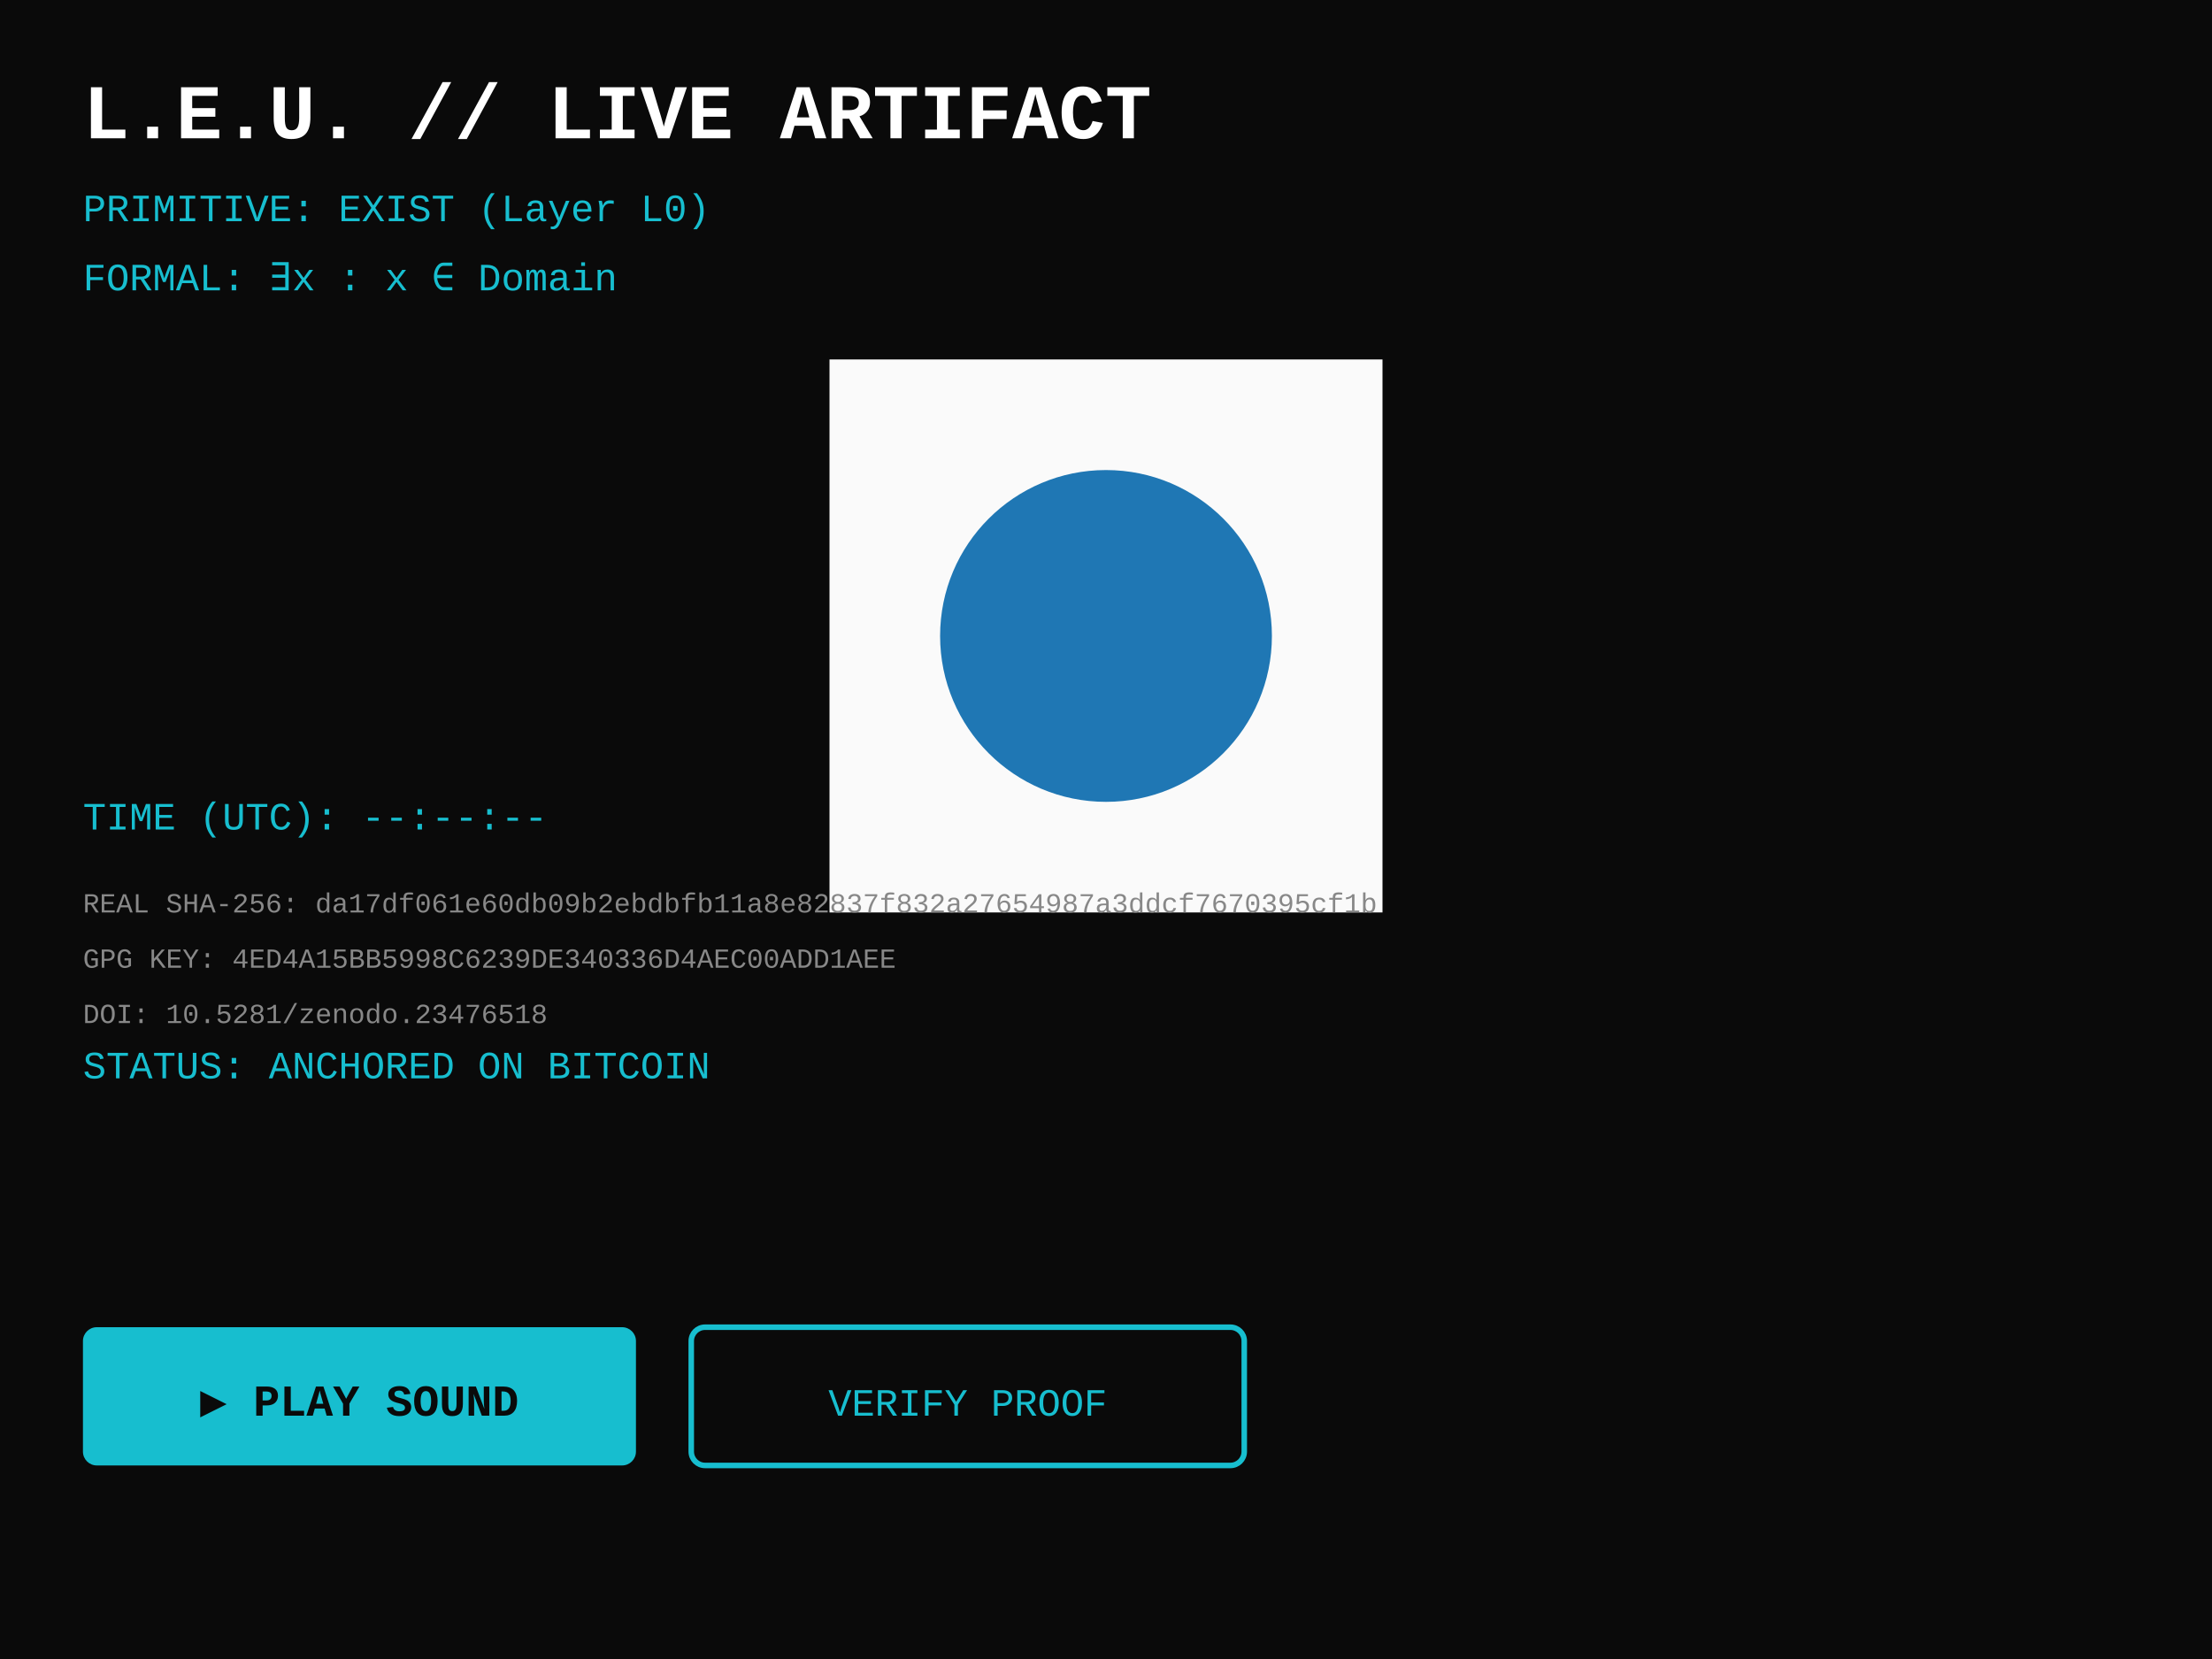
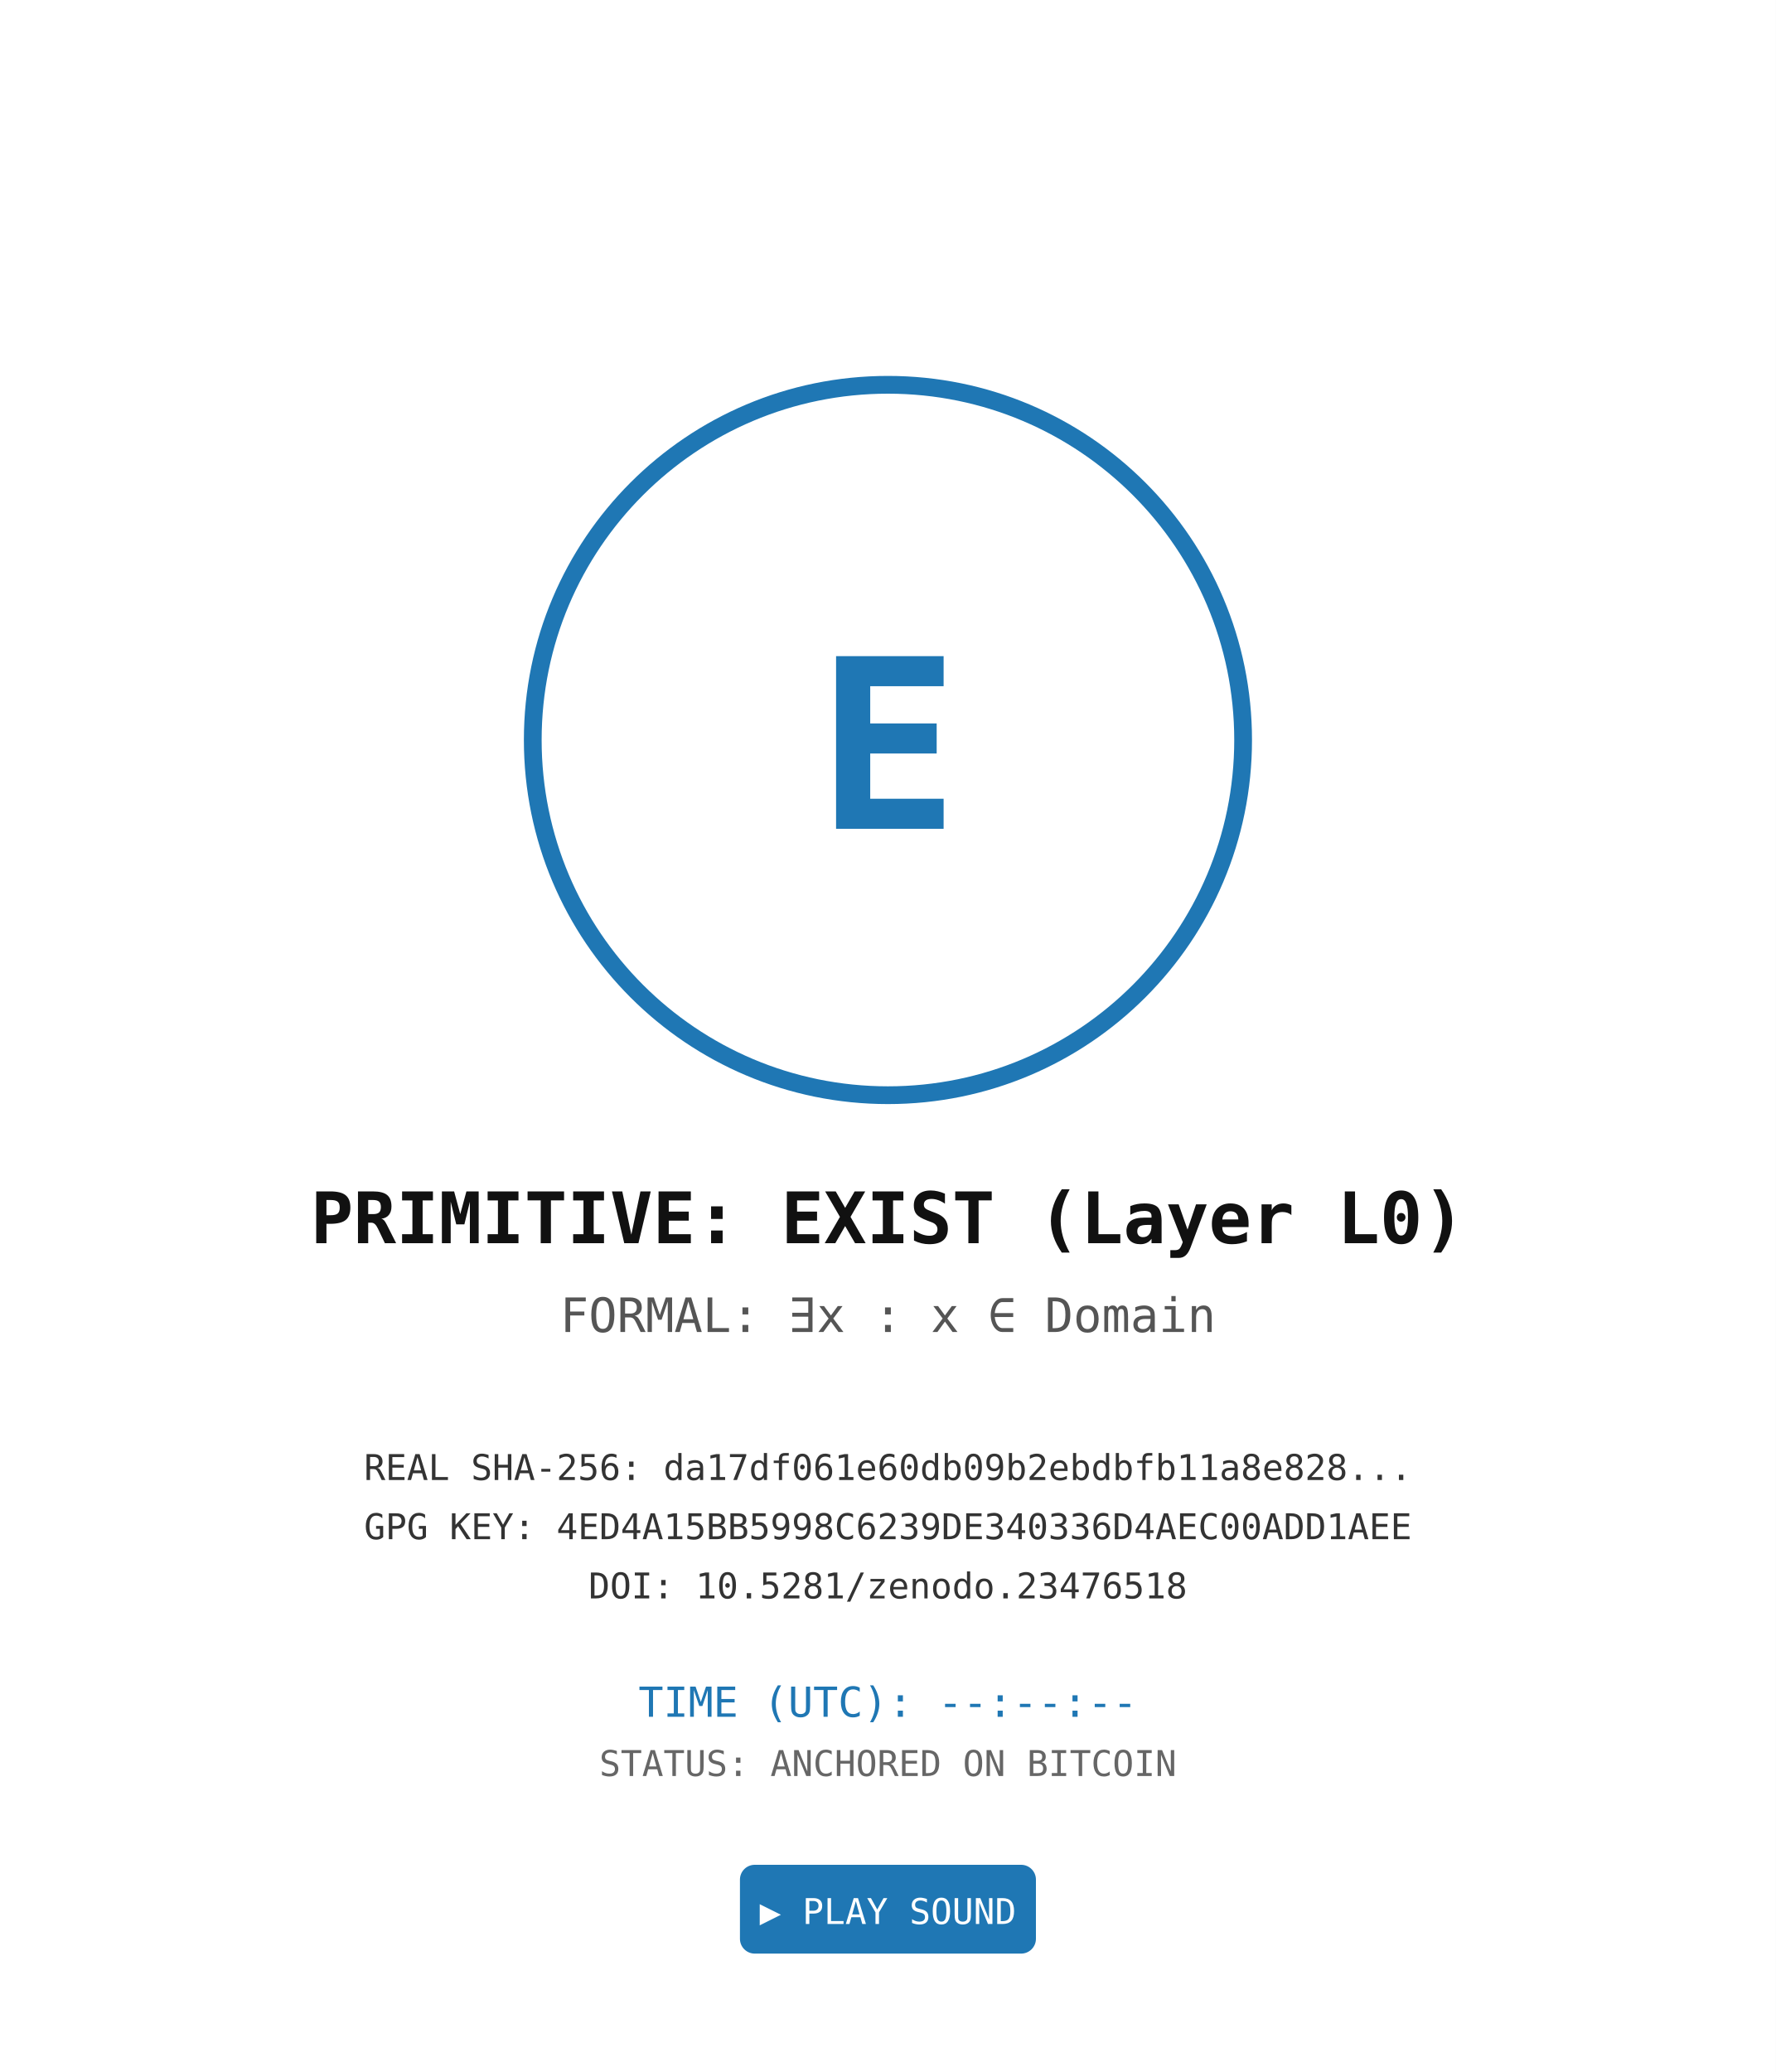
- <svg xmlns="http://www.w3.org/2000/svg" width="800" height="600" viewBox="0 0 800 600">
-   <rect width="100%" height="100%" fill="#0a0a0a" />
-   <style>
-     .hud { font-family: 'Courier New', monospace; fill: #17becf; font-size: 14px; }
-     .title { font-family: 'Courier New', monospace; fill: #ffffff; font-size: 28px; font-weight: bold; }
-     .hash { font-family: 'Courier New', monospace; fill: #888; font-size: 10px; }
-     .btn { cursor: pointer; }
-     .btn:hover { opacity: 0.8; }
- </style>
-   <text x="30" y="50" class="title">L.E.U. // LIVE ARTIFACT</text>
-   <text x="30" y="80" class="hud">PRIMITIVE: EXIST (Layer L0)</text>
-   <text x="30" y="105" class="hud">FORMAL: ∃x : x ∈ Domain</text>
-   <g transform="translate(300.0, 130.0) scale(2)">
-     <defs>
-       <marker id="arrow" markerWidth="10" markerHeight="10" refX="9" refY="3" orient="auto">
-         <polygon points="0 0, 10 3, 0 6" fill="#d62728" />
-       </marker>
-     </defs>
-     <rect width="100" height="100" fill="#fafafa" />
-     <circle cx="50" cy="50" r="30" fill="#1f77b4" />
-   </g>
-   <text x="30" y="300" class="hud">TIME (UTC): <tspan id="clock">--:--:--</tspan>
+ <svg xmlns="http://www.w3.org/2000/svg" width="600" height="700" viewBox="0 0 600 700">
+   <rect width="100%" height="100%" fill="#ffffff" />
+   <circle cx="300" cy="250" r="120" fill="none" stroke="#1f77b4" stroke-width="6" />
+   <text x="300" y="280" font-family="monospace" font-size="80" fill="#1f77b4" text-anchor="middle" font-weight="bold">E</text>
+   <text x="300" y="420" font-family="monospace" font-size="24" fill="#111" text-anchor="middle" font-weight="bold">PRIMITIVE: EXIST (Layer L0)</text>
+   <text x="300" y="450" font-family="monospace" font-size="16" fill="#555" text-anchor="middle">FORMAL: ∃x : x ∈ Domain</text>
+   <text x="300" y="500" font-family="monospace" font-size="12" fill="#333" text-anchor="middle">REAL SHA-256: da17df061e60db09b2ebdbfb11a8e828...</text>
+   <text x="300" y="520" font-family="monospace" font-size="12" fill="#333" text-anchor="middle">GPG KEY: 4ED4A15BB5998C6239DE340336D4AEC00ADD1AEE</text>
+   <text x="300" y="540" font-family="monospace" font-size="12" fill="#333" text-anchor="middle">DOI: 10.5281/zenodo.23476518</text>
+   <text x="300" y="580" font-family="monospace" font-size="14" fill="#1f77b4" text-anchor="middle">TIME (UTC): <tspan id="clock">--:--:--</tspan>
  </text>
-   <text x="30" y="330" class="hash">REAL SHA-256: da17df061e60db09b2ebdbfb11a8e82837f832a27654987a3ddcf7670395cf1b</text>
-   <text x="30" y="350" class="hash">GPG KEY: 4ED4A15BB5998C6239DE340336D4AEC00ADD1AEE</text>
-   <text x="30" y="370" class="hash">DOI: 10.5281/zenodo.23476518</text>
-   <text x="30" y="390" class="hud">STATUS: ANCHORED ON BITCOIN</text>
-   <g class="btn">
-     <rect x="30" y="480" width="200" height="50" fill="#17becf" rx="5" />
-     <text x="130" y="512" font-family="'Courier New', monospace" fill="#0a0a0a" font-size="16" text-anchor="middle" font-weight="bold">▶ PLAY SOUND</text>
-   </g>
-   <g class="btn">
-     <rect x="250" y="480" width="200" height="50" fill="none" stroke="#17becf" stroke-width="2" rx="5" />
-     <text x="350" y="512" font-family="'Courier New', monospace" fill="#17becf" font-size="14" text-anchor="middle">VERIFY PROOF</text>
+   <text x="300" y="600" font-family="monospace" font-size="12" fill="#666" text-anchor="middle">STATUS: ANCHORED ON BITCOIN</text>
+   <g transform="translate(250, 630)" style="cursor:pointer;">
+     <rect width="100" height="30" fill="#1f77b4" rx="5" />
+     <text x="50" y="20" font-family="monospace" font-size="12" fill="#fff" text-anchor="middle">▶ PLAY SOUND</text>
  </g>
</svg>
